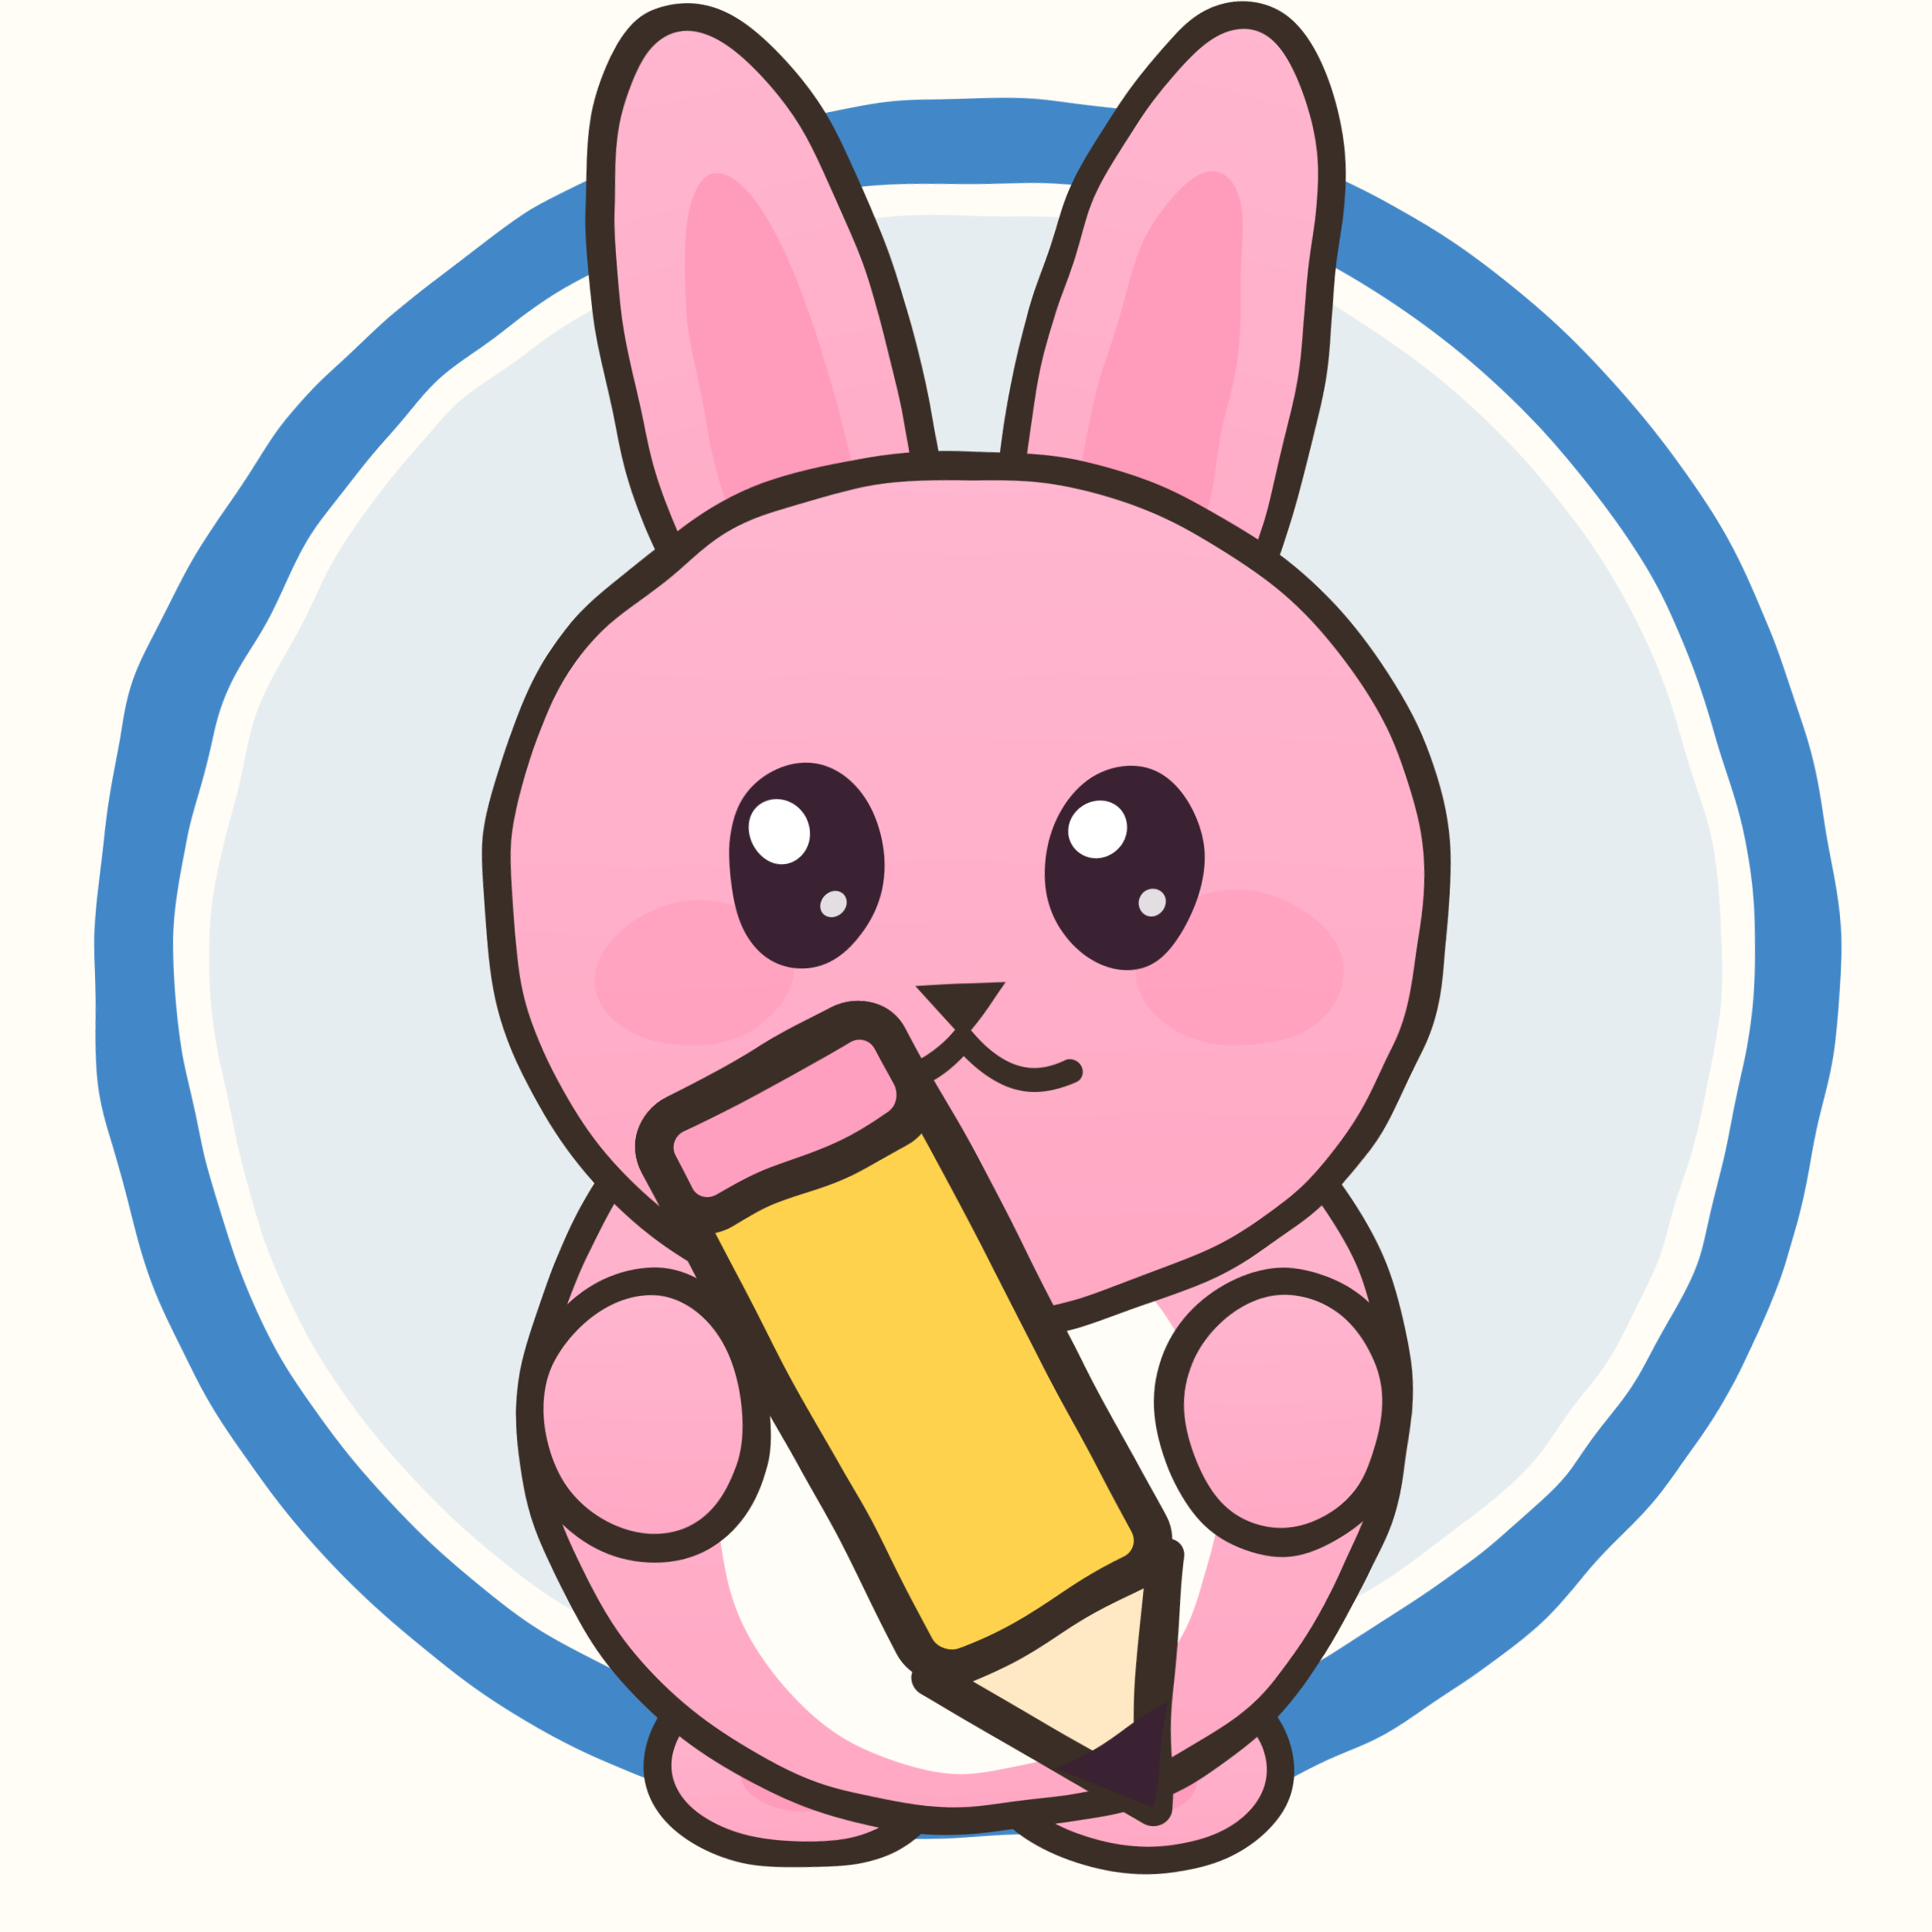
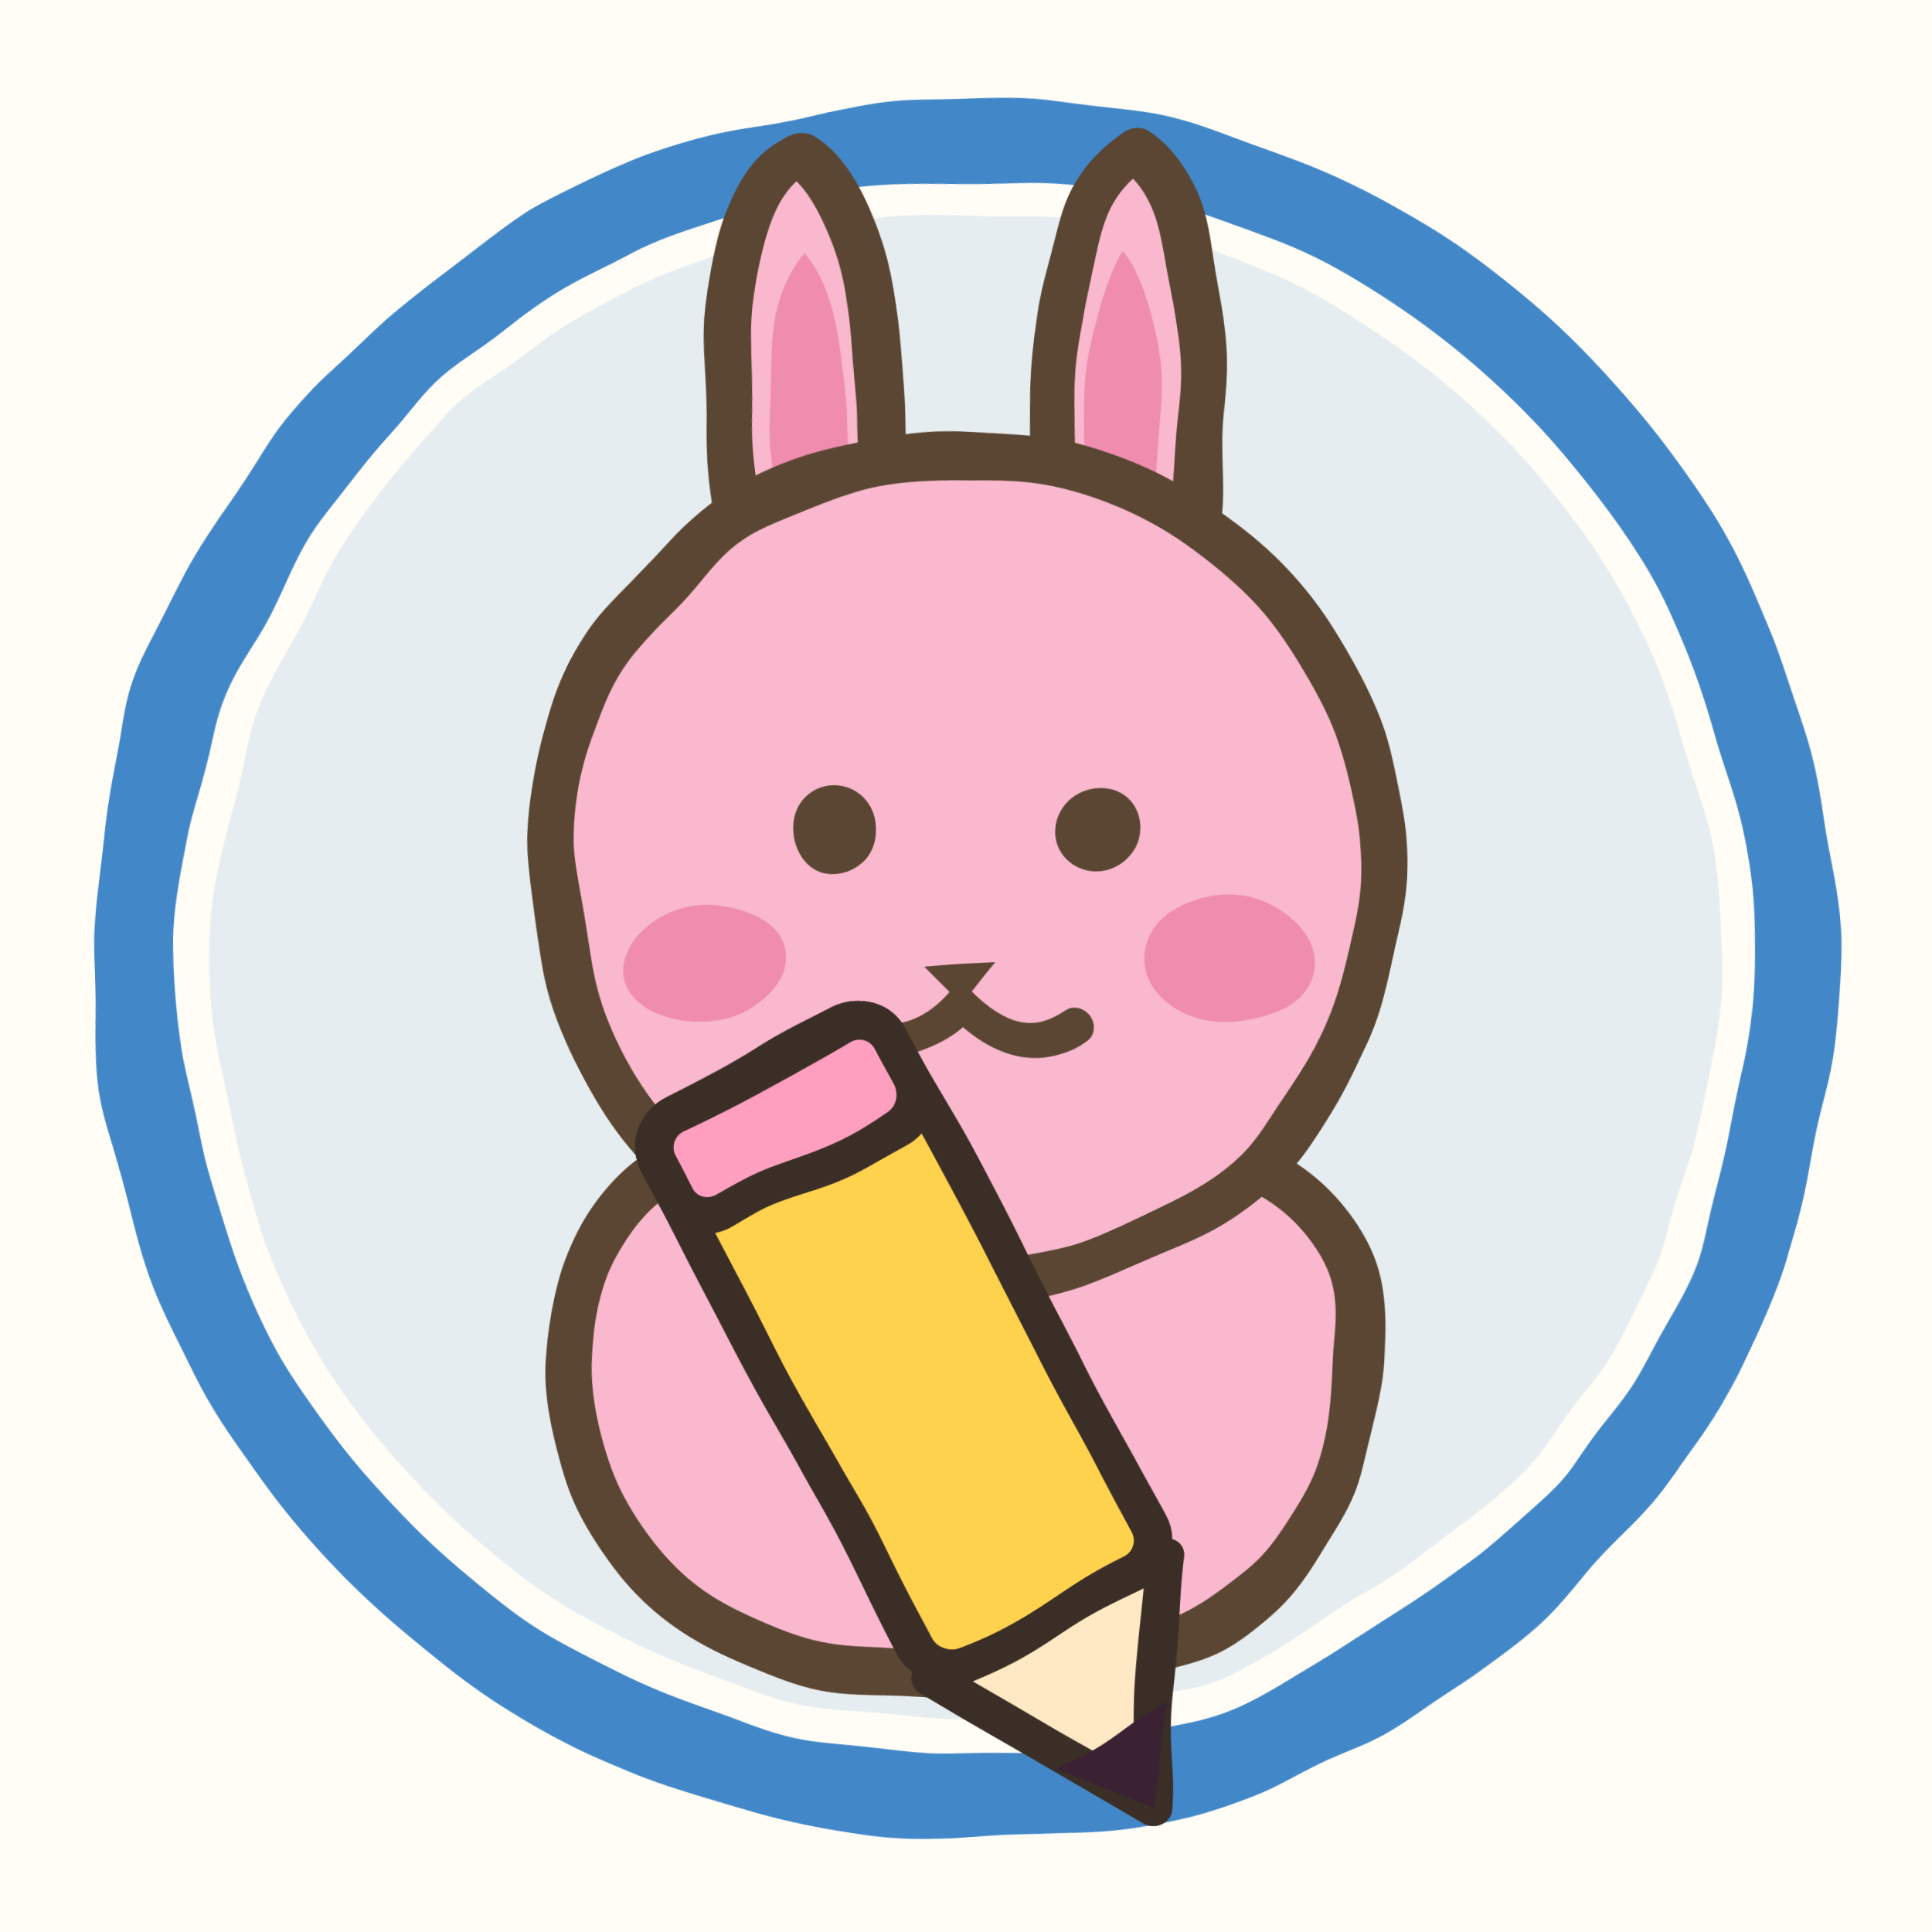
<svg xmlns="http://www.w3.org/2000/svg" viewBox="0 0 205 205" role="img" aria-label="그리기와 쓰기 — 연필 안은 토끼">
  <defs>
    <linearGradient id="body" x1="0" y1="0" x2="0" y2="1">
      <stop offset="0" stop-color="#FFB6CF" />
      <stop offset="1" stop-color="#FFA8C4" />
    </linearGradient>
    <filter id="wob">
      <feTurbulence type="fractalNoise" baseFrequency="0.045" numOctaves="2" seed="7" />
      <feDisplacementMap in="SourceGraphic" scale="2.6" />
    </filter>
  </defs>
  <rect width="205" height="205" fill="#FFFDF6" />
  <g filter="url(#wob)">
    <circle cx="102.5" cy="102.5" r="88" fill="none" stroke="#2E7BC4" stroke-width="9" stroke-linecap="round" opacity=".9" />
    <circle cx="102.5" cy="102.5" r="80" fill="#2E7BC4" opacity=".12" />
  </g>
  <g transform="translate(2.5 0)" filter="url(#wob)">
-     <g>
-       <g transform="rotate(-14 84 62)">
-         <ellipse cx="84" cy="40" rx="15" ry="40" fill="url(#body)" stroke="#3A2E26" stroke-width="3" />
-         <ellipse cx="84" cy="44" rx="7" ry="27" fill="#FF9BBB" />
-       </g>
-       <g transform="rotate(14 116 62)">
-         <ellipse cx="116" cy="40" rx="15" ry="40" fill="url(#body)" stroke="#3A2E26" stroke-width="3" />
-         <ellipse cx="116" cy="44" rx="7" ry="27" fill="#FF9BBB" />
-       </g>
+     <g stroke="#5A4632" stroke-width="5" stroke-linecap="round" stroke-linejoin="round">
+       <path d="M78 66 Q70 24 82 16 Q94 24 90 66 Z" fill="#F9B8CE" />
+       <path d="M122 66 Q130 24 118 16 Q106 24 110 66 Z" fill="#F9B8CE" />
+       <path d="M81 58 Q77 34 83 27 Q89 34 87 58 Z" fill="#F08CAE" stroke="none" />
+       <path d="M119 58 Q123 34 117 27 Q111 34 113 58 Z" fill="#F08CAE" stroke="none" />
+       <path d="M100 178 Q58 178 58 142 Q58 118 100 118 Q142 118 142 142 Q142 178 100 178 Z" fill="#F9B8CE" />
+       <circle cx="100" cy="92" r="44" fill="#F9B8CE" />
+       <ellipse cx="72" cy="102" rx="9" ry="6.5" fill="#F08CAE" stroke="none" />
+       <ellipse cx="128" cy="102" rx="9" ry="6.5" fill="#F08CAE" stroke="none" />
+       <circle cx="86" cy="88" r="4.6" fill="#5A4632" stroke="none" />
+       <circle cx="114" cy="88" r="4.6" fill="#5A4632" stroke="none" />
+       <path d="M96 103 h8 l-4 4 z" fill="#5A4632" stroke="none" />
+       <path d="M100 107 q-6 6 -12 2 M100 107 q6 6 12 2" fill="none" stroke-width="3.4" />
    </g>
-     <ellipse cx="82" cy="187" rx="15" ry="10" fill="url(#body)" stroke="#3A2E26" stroke-width="3" />
-     <ellipse cx="118" cy="187" rx="15" ry="10" fill="url(#body)" stroke="#3A2E26" stroke-width="3" />
-     <ellipse cx="82" cy="188" rx="6" ry="4" fill="#FF9BBB" />
-     <ellipse cx="118" cy="188" rx="6" ry="4" fill="#FF9BBB" />
-     <ellipse cx="100" cy="150" rx="46" ry="43" fill="url(#body)" stroke="#3A2E26" stroke-width="3" />
-     <ellipse cx="100" cy="158" rx="27" ry="30" fill="#FFFDF8" />
-     <ellipse cx="66" cy="150" rx="12" ry="14" fill="url(#body)" stroke="#3A2E26" stroke-width="3" />
-     <ellipse cx="134" cy="150" rx="12" ry="14" fill="url(#body)" stroke="#3A2E26" stroke-width="3" />
-     <ellipse cx="100" cy="95" rx="50" ry="46" fill="url(#body)" stroke="#3A2E26" stroke-width="3" />
-     <ellipse cx="71" cy="103" rx="11" ry="8" fill="#FF9BBB" opacity=".6" />
-     <ellipse cx="129" cy="103" rx="11" ry="8" fill="#FF9BBB" opacity=".6" />
-     <ellipse cx="83" cy="92" rx="8.5" ry="11" fill="#3A2233" />
-     <ellipse cx="117" cy="92" rx="8.5" ry="11" fill="#3A2233" />
-     <circle cx="80" cy="88" r="3.2" fill="#fff" />
-     <circle cx="114" cy="88" r="3.2" fill="#fff" />
-     <circle cx="86" cy="96" r="1.5" fill="#fff" opacity=".85" />
-     <circle cx="120" cy="96" r="1.5" fill="#fff" opacity=".85" />
-     <path d="M95 105 h10 l-5 5.5 z" fill="#3A2E26" />
-     <path d="M100 110.5 q-5 6 -11 3 M100 110.5 q5 6 11 3" fill="none" stroke="#3A2E26" stroke-width="2.4" stroke-linecap="round" />
    <g transform="rotate(-28 100 155)">
      <rect x="86" y="108" width="28" height="66" rx="4" fill="#FFD24E" stroke="#3A2E26" stroke-width="4" />
      <rect x="86" y="108" width="28" height="12" rx="4" fill="#FF9FC0" stroke="#3A2E26" stroke-width="4" />
      <path d="M86 174 h28 l-14 22 z" fill="#FFE9C4" stroke="#3A2E26" stroke-width="4" stroke-linejoin="round" />
      <path d="M93 188 h14 l-7 8 z" fill="#3A2233" />
    </g>
  </g>
</svg>
